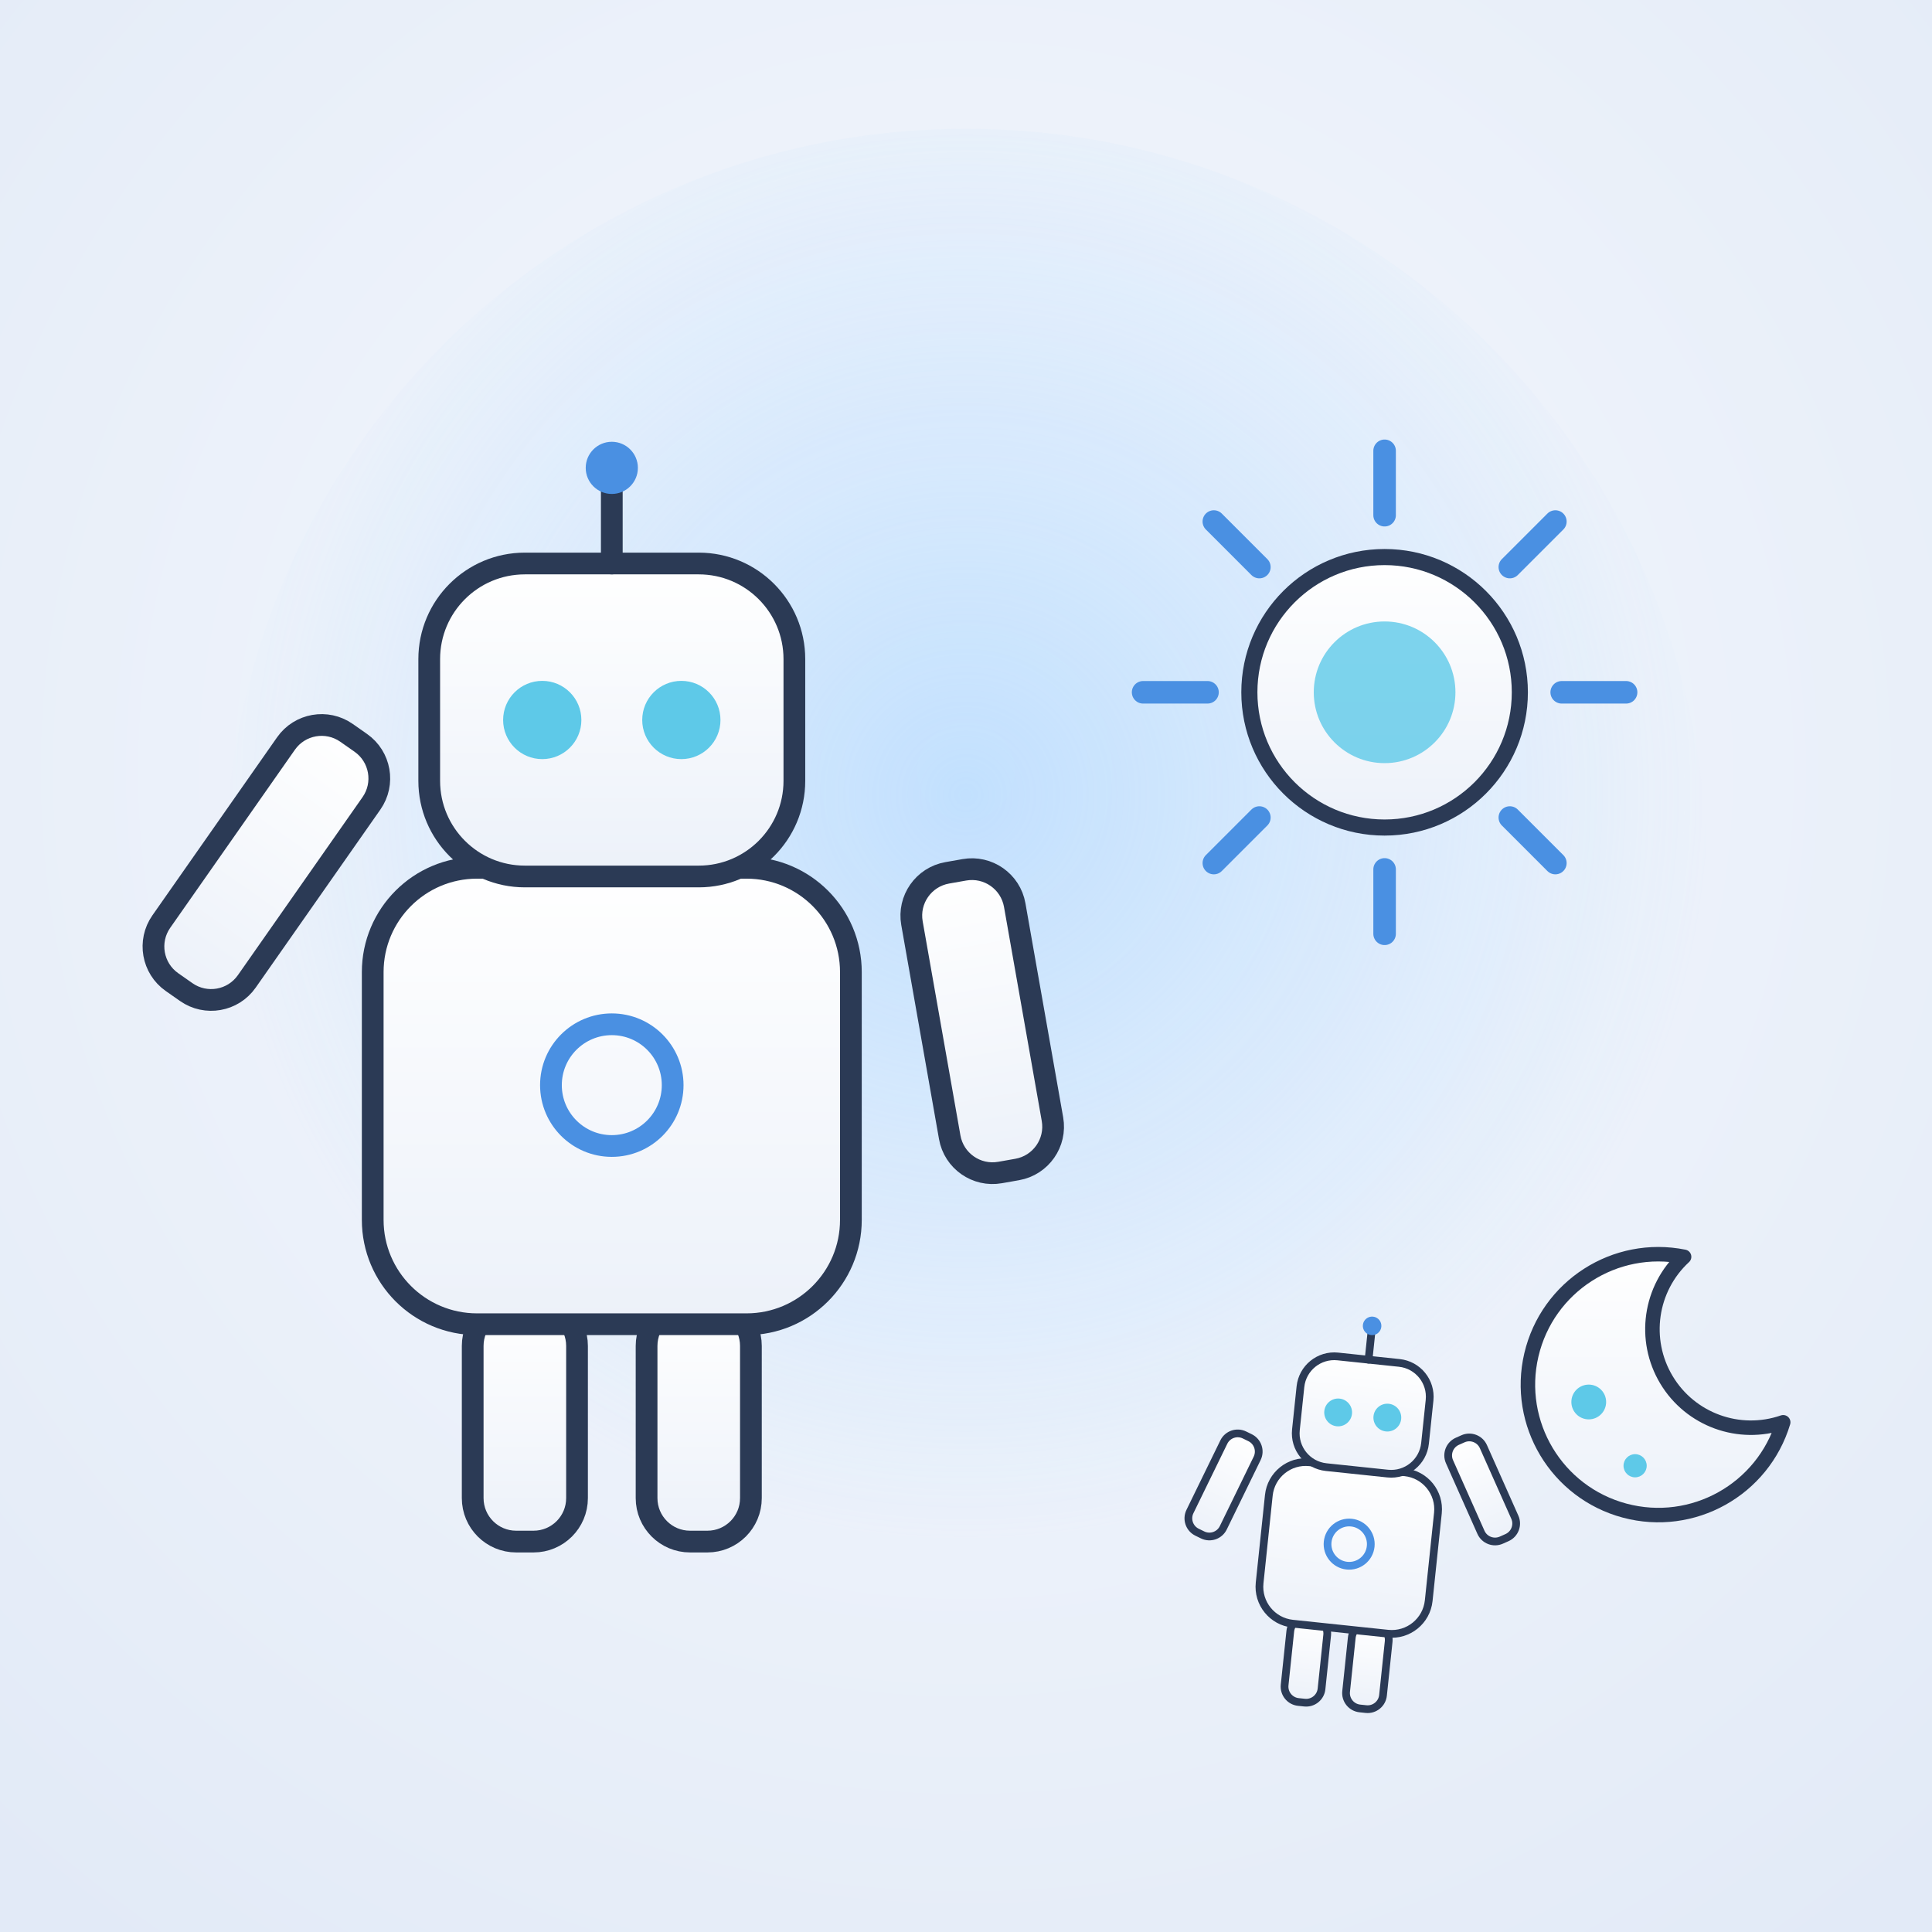
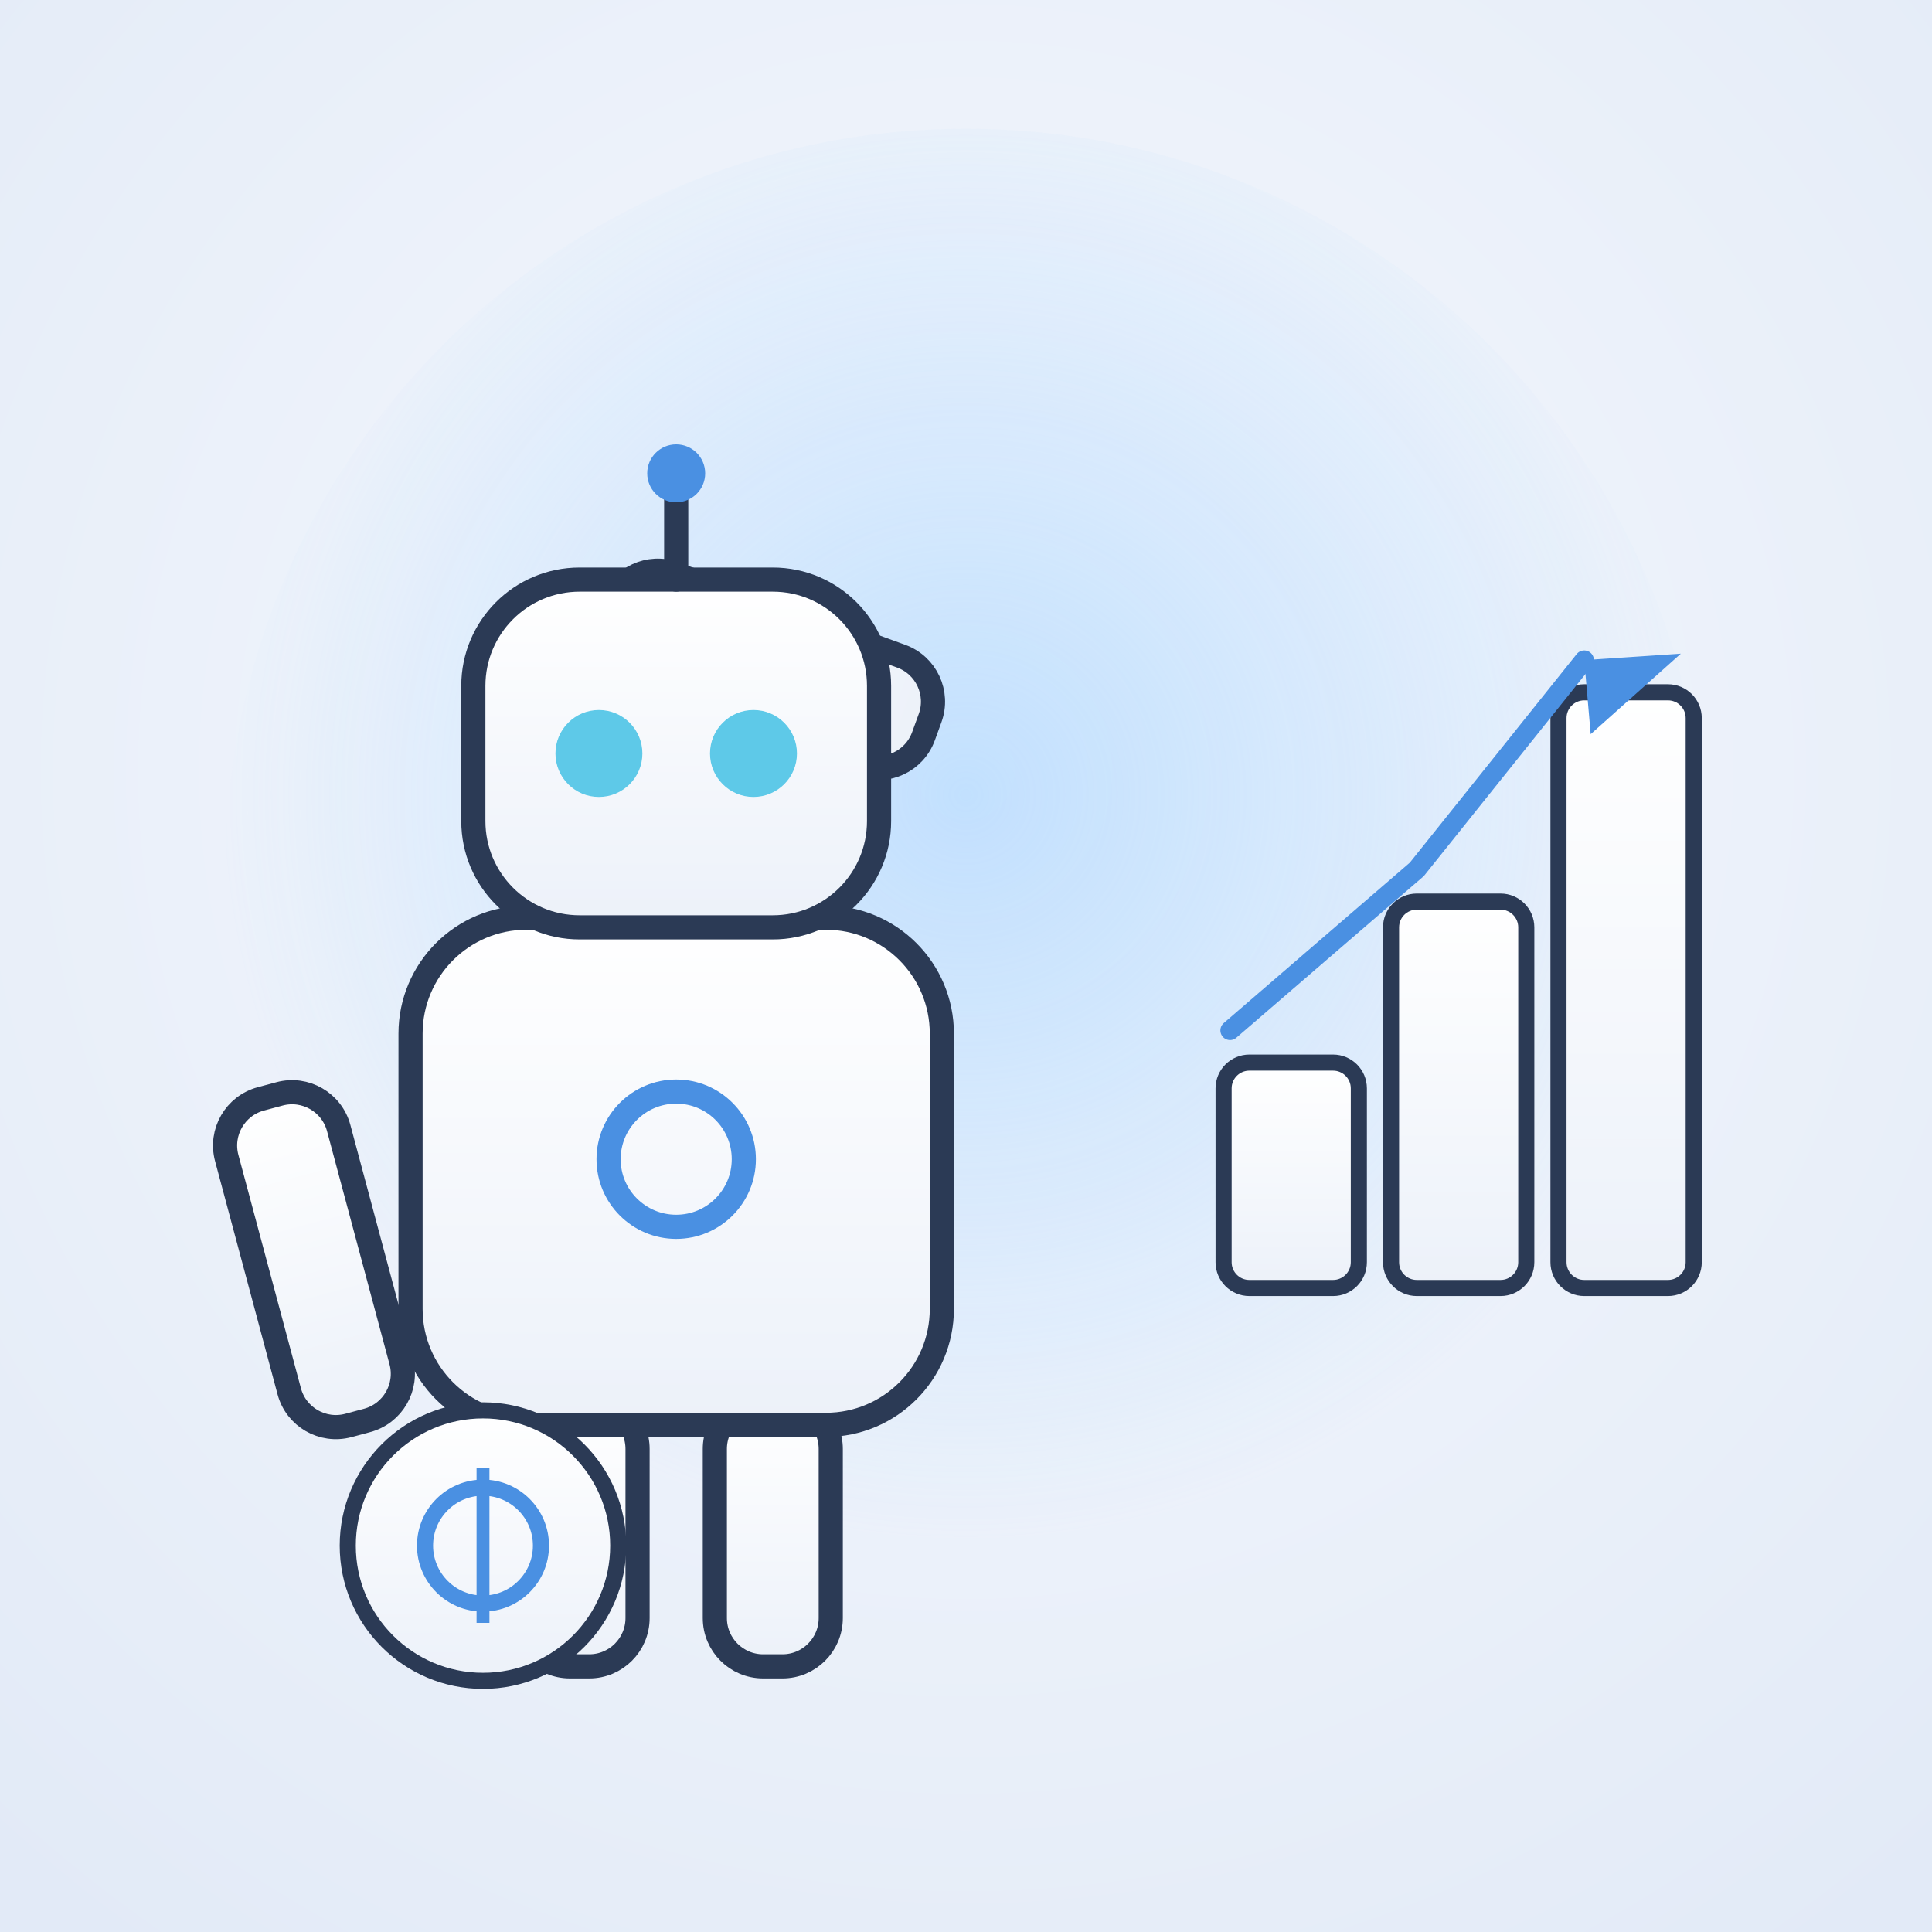
<svg xmlns="http://www.w3.org/2000/svg" viewBox="0 0 600 600">
  <defs>
    <radialGradient id="bgGrad" cx="50%" cy="40%" r="75%">
      <stop offset="0%" stop-color="#f6f9fd" />
      <stop offset="100%" stop-color="#e2eaf7" />
    </radialGradient>
    <radialGradient id="glow" cx="50%" cy="45%" r="50%">
      <stop offset="0%" stop-color="#8ec7ff" stop-opacity="0.5" />
      <stop offset="100%" stop-color="#8ec7ff" stop-opacity="0" />
    </radialGradient>
    <linearGradient id="bodyGrad" x1="0%" y1="0%" x2="0%" y2="100%">
      <stop offset="0%" stop-color="#ffffff" />
      <stop offset="100%" stop-color="#ecf1f9" />
    </linearGradient>
  </defs>
  <rect width="600" height="600" fill="url(#bgGrad)" />
  <circle cx="300" cy="270" r="230" fill="url(#glow)" />
-   <g transform="translate(190,310) rotate(0) scale(1.35)">
+   <g stroke="#2b3a55" stroke-width="5" stroke-linejoin="round">
+     <rect x="380" y="330" width="42" height="70" rx="8" fill="url(#bodyGrad)" />
+     <rect x="432" y="280" width="42" height="120" rx="8" fill="url(#bodyGrad)" />
+     <rect x="484" y="215" width="42" height="185" rx="8" fill="url(#bodyGrad)" />
+   </g>
+   <path d="M382,320 L440,270 L492,205" fill="none" stroke="#4a90e2" stroke-width="6" stroke-linecap="round" stroke-linejoin="round" />
+   <path d="M492,205 L522,203 L494,228 Z" fill="#4a90e2" />
+   <g transform="translate(210,330) rotate(0) scale(1.5)">
    <rect x="-32" y="70" width="24" height="55" rx="10" fill="url(#bodyGrad)" stroke="#2b3a55" stroke-width="5" />
    <rect x="8" y="70" width="24" height="55" rx="10" fill="url(#bodyGrad)" stroke="#2b3a55" stroke-width="5" />
    <rect x="-55" y="-30" width="110" height="105" rx="24" fill="url(#bodyGrad)" stroke="#2b3a55" stroke-width="5" />
    <circle cx="0" cy="20" r="14" fill="none" stroke="#4a90e2" stroke-width="5" />
-     <g transform="rotate(35)">
+     <g transform="rotate(-15)">
      <rect x="-95" y="-15" width="24" height="70" rx="10" fill="url(#bodyGrad)" stroke="#2b3a55" stroke-width="5" />
    </g>
-     <g transform="rotate(-10)">
-       <rect x="71" y="-15" width="24" height="70" rx="10" fill="url(#bodyGrad)" stroke="#2b3a55" stroke-width="5" />
+     <g transform="rotate(-70)">
+       <rect x="71" y="-45" width="24" height="70" rx="10" fill="url(#bodyGrad)" stroke="#2b3a55" stroke-width="5" />
    </g>
    <rect x="-42" y="-100" width="84" height="72" rx="22" fill="url(#bodyGrad)" stroke="#2b3a55" stroke-width="5" />
    <line x1="0" y1="-100" x2="0" y2="-118" stroke="#2b3a55" stroke-width="5" stroke-linecap="round" />
    <circle cx="0" cy="-122" r="6" fill="#4a90e2" />
    <circle cx="-16" cy="-64" r="9" fill="#5ec9e8" />
    <circle cx="16" cy="-64" r="9" fill="#5ec9e8" />
  </g>
-   <g transform="translate(430,215) scale(1)">
-     <g transform="rotate(0)">
-       <line x1="0" y1="-55" x2="0" y2="-75" stroke="#4a90e2" stroke-width="7" stroke-linecap="round" />
-     </g>
-     <g transform="rotate(45)">
-       <line x1="0" y1="-55" x2="0" y2="-75" stroke="#4a90e2" stroke-width="7" stroke-linecap="round" />
-     </g>
-     <g transform="rotate(90)">
-       <line x1="0" y1="-55" x2="0" y2="-75" stroke="#4a90e2" stroke-width="7" stroke-linecap="round" />
-     </g>
-     <g transform="rotate(135)">
-       <line x1="0" y1="-55" x2="0" y2="-75" stroke="#4a90e2" stroke-width="7" stroke-linecap="round" />
-     </g>
-     <g transform="rotate(180)">
-       <line x1="0" y1="-55" x2="0" y2="-75" stroke="#4a90e2" stroke-width="7" stroke-linecap="round" />
-     </g>
-     <g transform="rotate(225)">
-       <line x1="0" y1="-55" x2="0" y2="-75" stroke="#4a90e2" stroke-width="7" stroke-linecap="round" />
-     </g>
-     <g transform="rotate(270)">
-       <line x1="0" y1="-55" x2="0" y2="-75" stroke="#4a90e2" stroke-width="7" stroke-linecap="round" />
-     </g>
-     <g transform="rotate(315)">
-       <line x1="0" y1="-55" x2="0" y2="-75" stroke="#4a90e2" stroke-width="7" stroke-linecap="round" />
-     </g>
+   <g transform="translate(150,480)">
    <circle cx="0" cy="0" r="42" fill="url(#bodyGrad)" stroke="#2b3a55" stroke-width="5" />
-     <circle cx="0" cy="0" r="22" fill="#5ec9e8" opacity="0.8" />
-   </g>
-   <g transform="translate(420,470) rotate(6) scale(0.48)">
-     <rect x="-32" y="70" width="24" height="55" rx="10" fill="url(#bodyGrad)" stroke="#2b3a55" stroke-width="5" />
-     <rect x="8" y="70" width="24" height="55" rx="10" fill="url(#bodyGrad)" stroke="#2b3a55" stroke-width="5" />
-     <rect x="-55" y="-30" width="110" height="105" rx="24" fill="url(#bodyGrad)" stroke="#2b3a55" stroke-width="5" />
-     <circle cx="0" cy="20" r="14" fill="none" stroke="#4a90e2" stroke-width="5" />
-     <g transform="rotate(20)">
-       <rect x="-95" y="-15" width="24" height="70" rx="10" fill="url(#bodyGrad)" stroke="#2b3a55" stroke-width="5" />
-     </g>
-     <g transform="rotate(-30)">
-       <rect x="71" y="-15" width="24" height="70" rx="10" fill="url(#bodyGrad)" stroke="#2b3a55" stroke-width="5" />
-     </g>
-     <rect x="-42" y="-100" width="84" height="72" rx="22" fill="url(#bodyGrad)" stroke="#2b3a55" stroke-width="5" />
-     <line x1="0" y1="-100" x2="0" y2="-118" stroke="#2b3a55" stroke-width="5" stroke-linecap="round" />
-     <circle cx="0" cy="-122" r="6" fill="#4a90e2" />
-     <circle cx="-16" cy="-64" r="9" fill="#5ec9e8" />
-     <circle cx="16" cy="-64" r="9" fill="#5ec9e8" />
-   </g>
-   <g transform="translate(515,430) scale(0.9)">
-     <path d="M8.9,-44.1 A45,45 0 1,0 43.1,13.0 A34,34 0 0,1 8.9,-44.1 Z" fill="url(#bodyGrad)" stroke="#2b3a55" stroke-width="5" stroke-linejoin="round" />
-     <circle cx="-24" cy="6" r="6" fill="#5ec9e8" />
-     <circle cx="-8" cy="28" r="4" fill="#5ec9e8" />
+     <circle cx="0" cy="0" r="18" fill="none" stroke="#4a90e2" stroke-width="5" />
+     <line x1="0" y1="-24" x2="0" y2="24" stroke="#4a90e2" stroke-width="4" />
  </g>
</svg>
